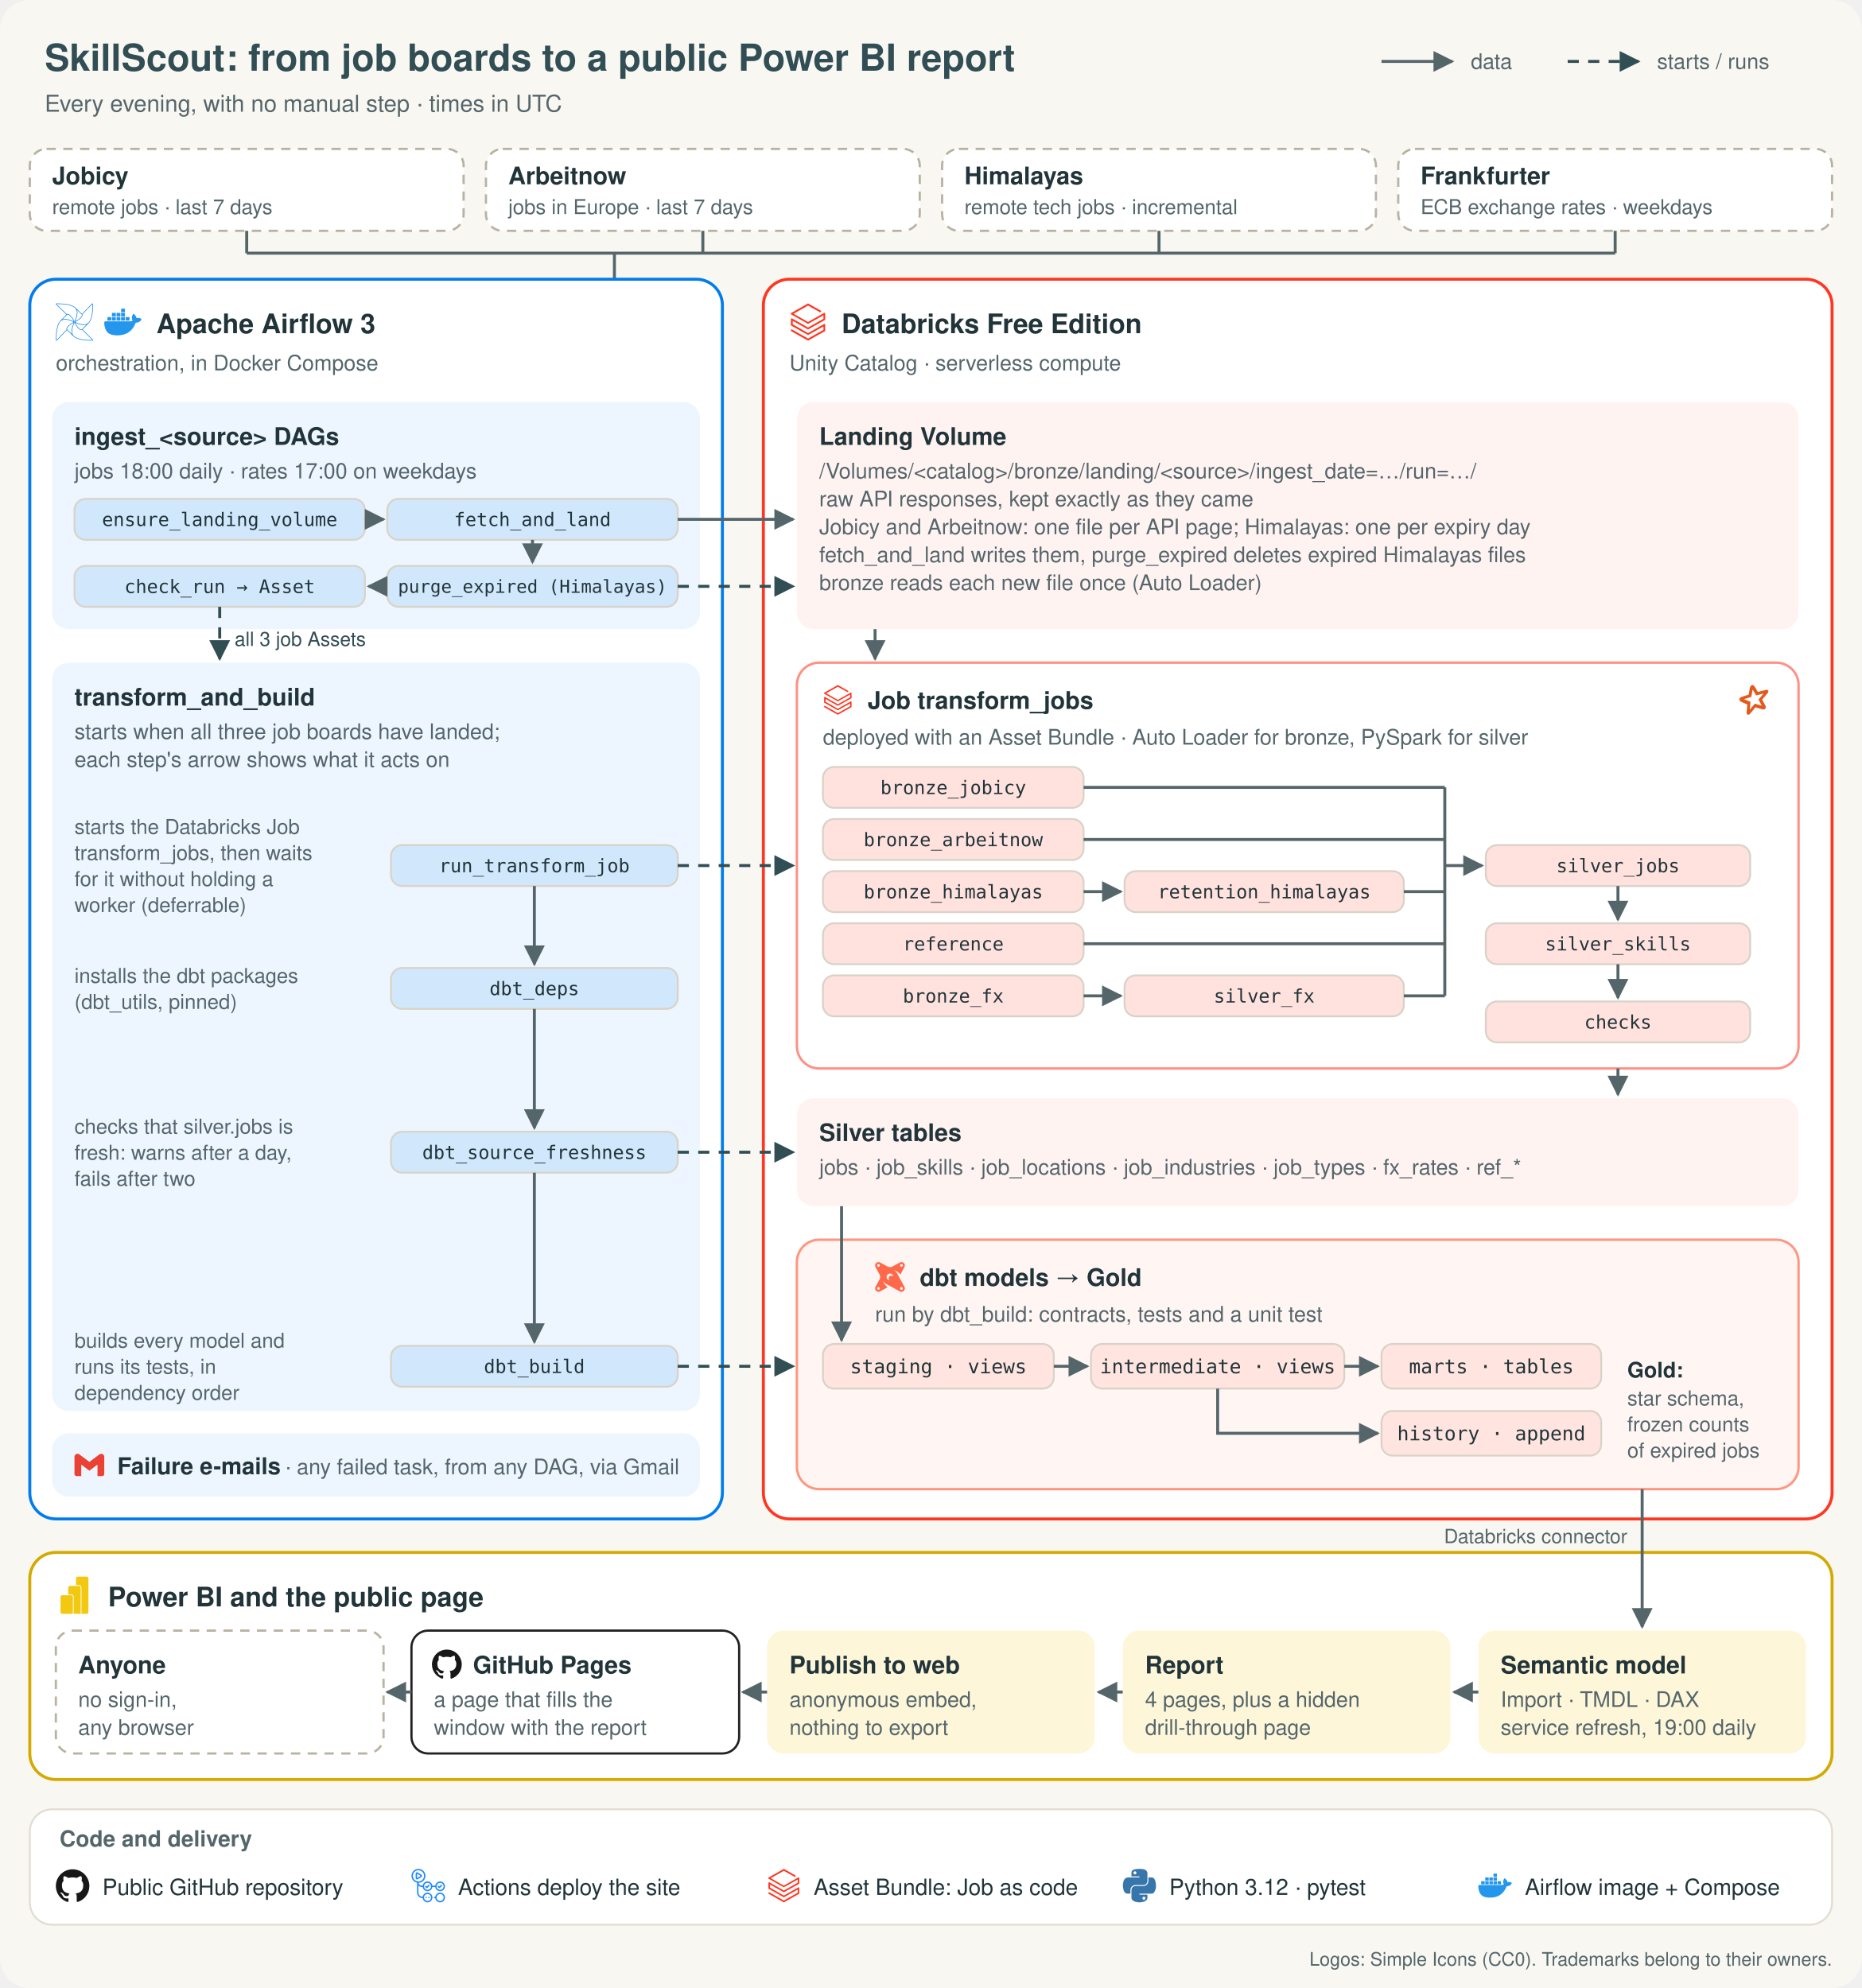
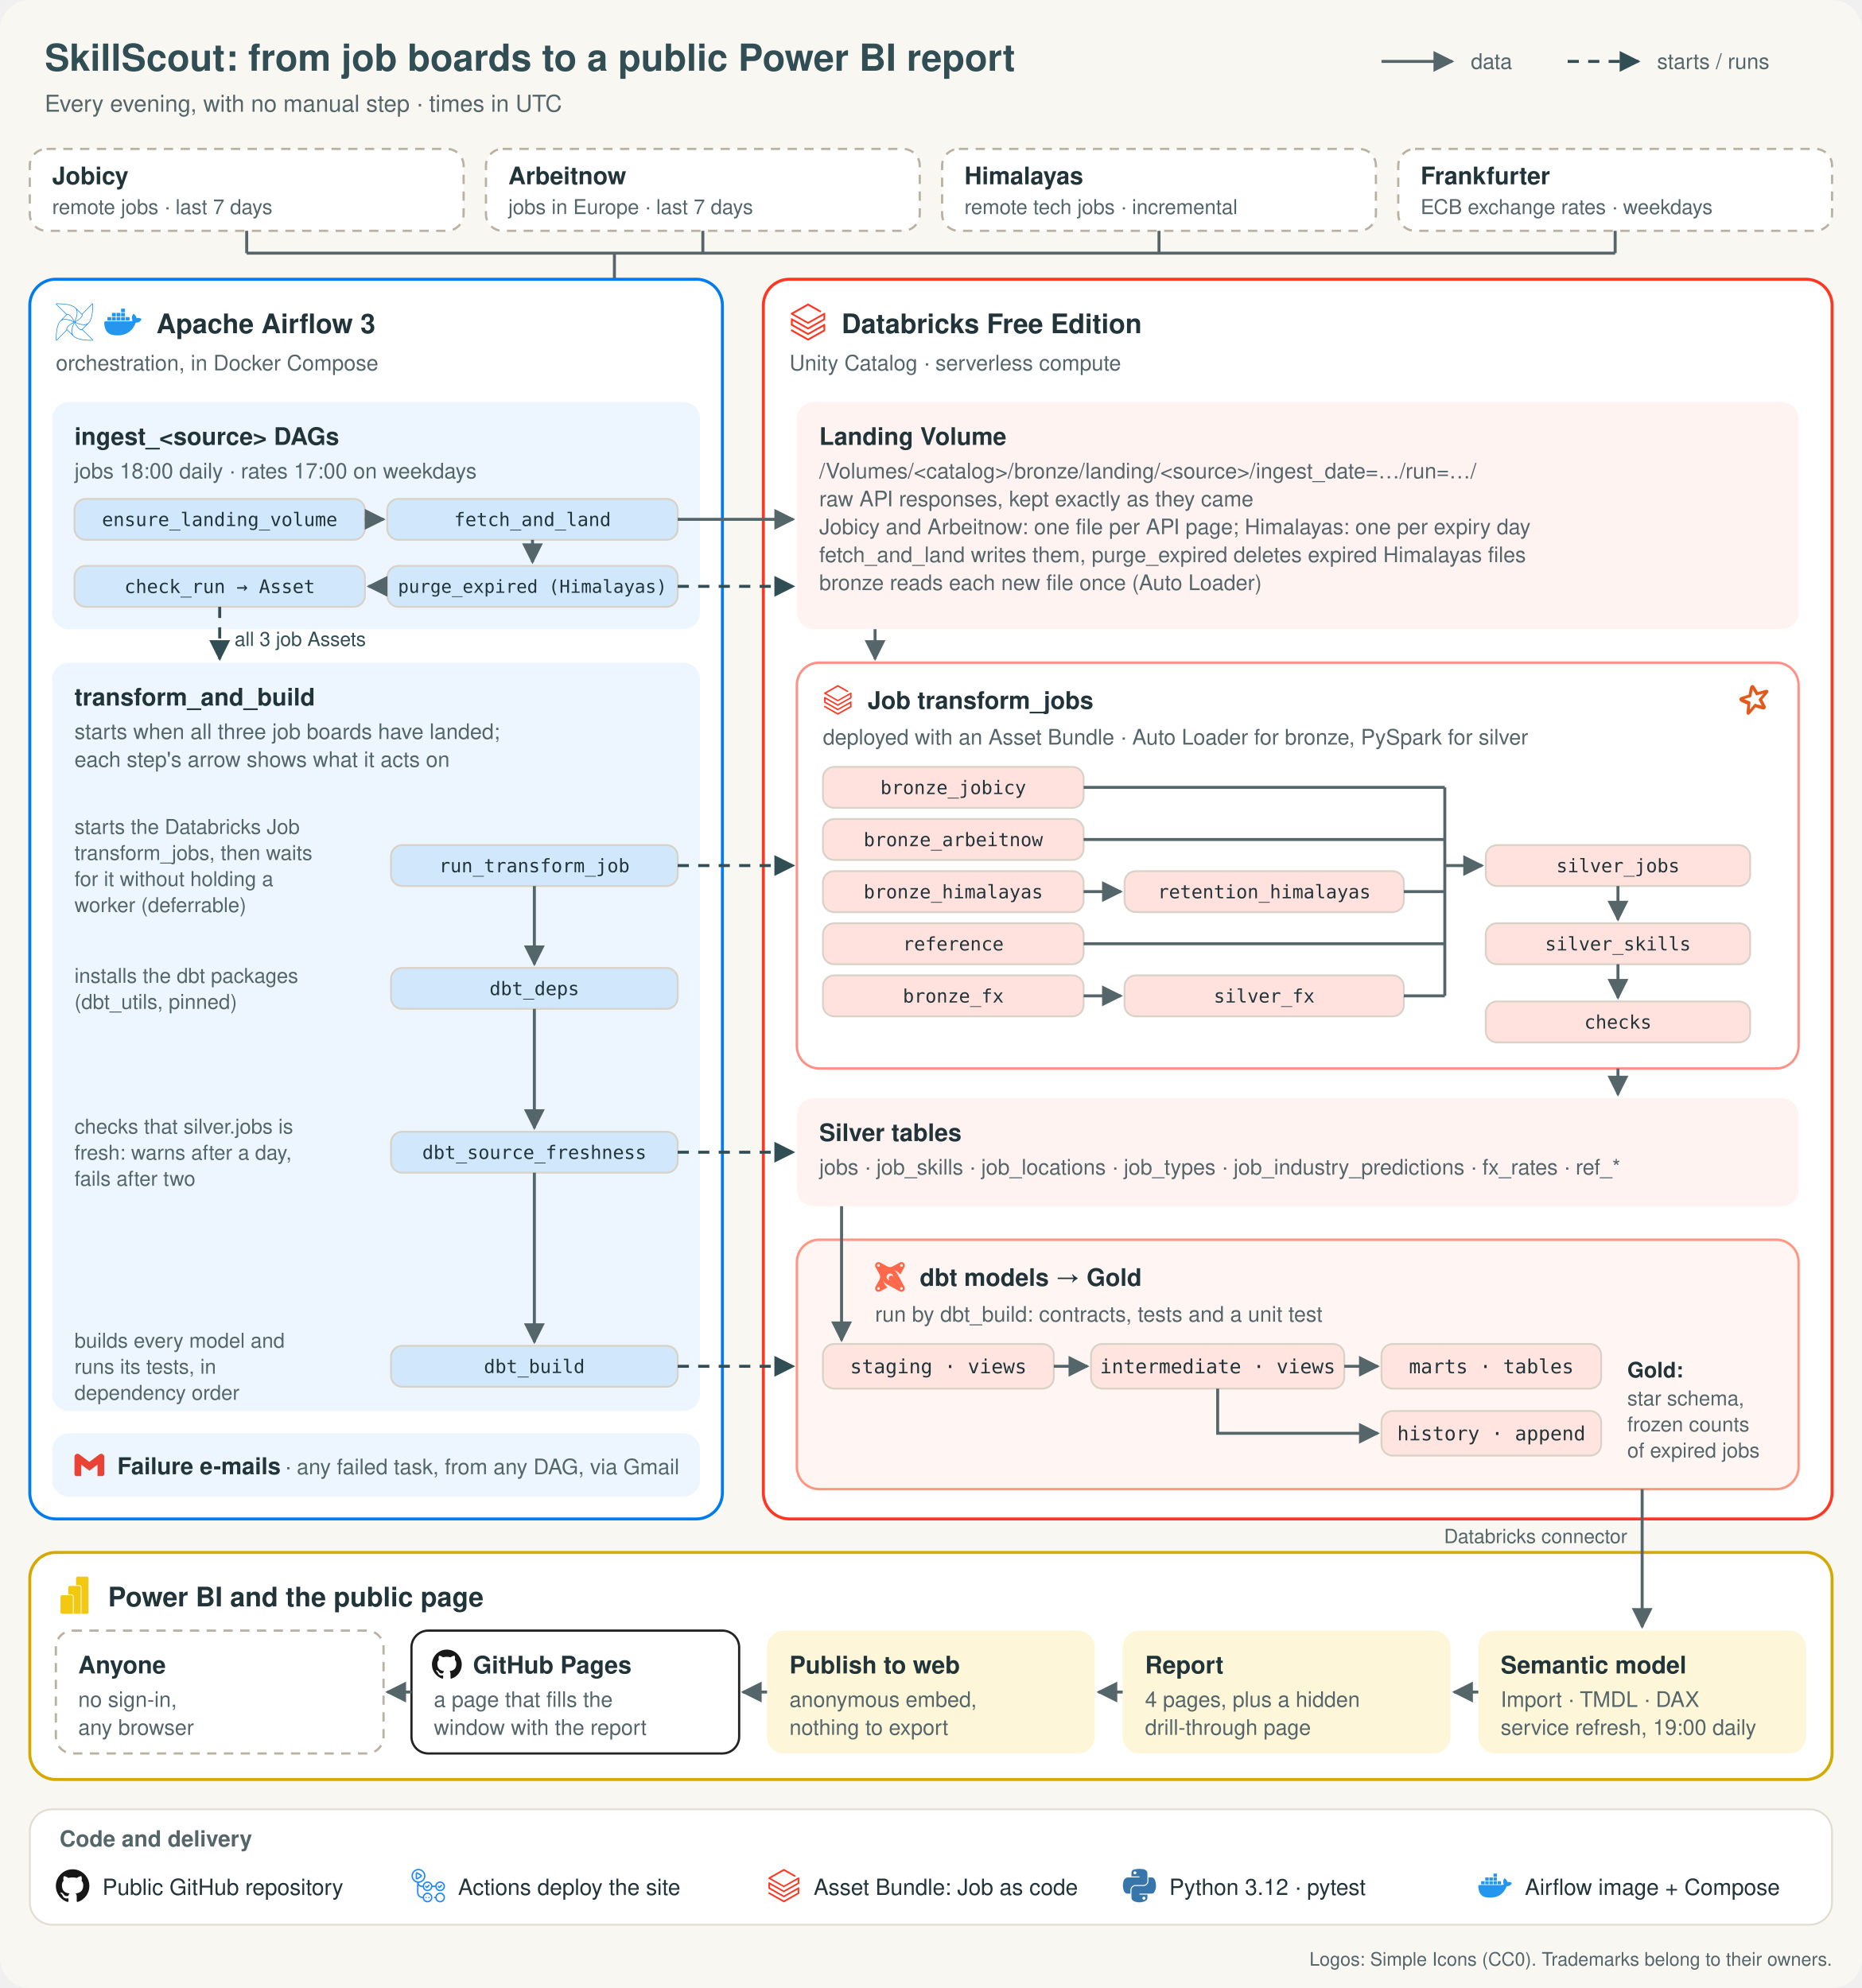
<svg xmlns="http://www.w3.org/2000/svg" viewBox="0 0 1000 1068" width="1000" height="1068" role="img" aria-labelledby="title desc" font-family="Segoe UI, Helvetica, Arial, sans-serif">
  <defs>
    <marker id="arrow" viewBox="0 0 10 10" refX="9" refY="5" markerWidth="7" markerHeight="7" orient="auto-start-reverse">
      <path d="M 0 0 L 10 5 L 0 10 z" fill="#55666b" />
    </marker>
    <marker id="arrow-dash" viewBox="0 0 10 10" refX="9" refY="5" markerWidth="7" markerHeight="7" orient="auto-start-reverse">
      <path d="M 0 0 L 10 5 L 0 10 z" fill="#324e55" />
    </marker>
  </defs>
  <rect width="1000" height="1068" rx="16" fill="#f9f7f2" />
  <text x="24" y="38" font-size="20" font-weight="700" fill="#324e55" text-anchor="start">SkillScout: from job boards to a public Power BI report</text>
  <text x="24" y="60" font-size="12.5" font-weight="normal" fill="#55666b" text-anchor="start">Every evening, with no manual step · times in UTC</text>
  <path d="M 742 33 L 780 33" fill="none" stroke="#55666b" stroke-width="1.6" marker-end="url(#arrow)" />
  <text x="790" y="37" font-size="11.5" font-weight="normal" fill="#55666b" text-anchor="start">data</text>
  <path d="M 842 33 L 880 33" fill="none" stroke="#324e55" stroke-width="1.6" stroke-dasharray="6 5" marker-end="url(#arrow-dash)" />
  <text x="890" y="37" font-size="11.5" font-weight="normal" fill="#55666b" text-anchor="start">starts / runs</text>
  <rect x="16" y="80" width="233" height="44" rx="9" fill="#ffffff" stroke="#b9b2a3" stroke-width="1.2" stroke-dasharray="5 4" />
  <text x="28" y="99" font-size="13" font-weight="600" fill="#213439" text-anchor="start">Jobicy</text>
  <text x="28" y="115" font-size="11" font-weight="normal" fill="#55666b" text-anchor="start">remote jobs · last 7 days</text>
  <path d="M 132.5 124 L 132.5 136" fill="none" stroke="#55666b" stroke-width="1.6" />
  <rect x="261" y="80" width="233" height="44" rx="9" fill="#ffffff" stroke="#b9b2a3" stroke-width="1.2" stroke-dasharray="5 4" />
  <text x="273" y="99" font-size="13" font-weight="600" fill="#213439" text-anchor="start">Arbeitnow</text>
  <text x="273" y="115" font-size="11" font-weight="normal" fill="#55666b" text-anchor="start">jobs in Europe · last 7 days</text>
  <path d="M 377.5 124 L 377.5 136" fill="none" stroke="#55666b" stroke-width="1.6" />
  <rect x="506" y="80" width="233" height="44" rx="9" fill="#ffffff" stroke="#b9b2a3" stroke-width="1.2" stroke-dasharray="5 4" />
  <text x="518" y="99" font-size="13" font-weight="600" fill="#213439" text-anchor="start">Himalayas</text>
  <text x="518" y="115" font-size="11" font-weight="normal" fill="#55666b" text-anchor="start">remote tech jobs · incremental</text>
  <path d="M 622.5 124 L 622.5 136" fill="none" stroke="#55666b" stroke-width="1.6" />
  <rect x="751" y="80" width="233" height="44" rx="9" fill="#ffffff" stroke="#b9b2a3" stroke-width="1.2" stroke-dasharray="5 4" />
  <text x="763" y="99" font-size="13" font-weight="600" fill="#213439" text-anchor="start">Frankfurter</text>
  <text x="763" y="115" font-size="11" font-weight="normal" fill="#55666b" text-anchor="start">ECB exchange rates · weekdays</text>
  <path d="M 867.5 124 L 867.5 136" fill="none" stroke="#55666b" stroke-width="1.6" />
  <path d="M 132.5 136 L 867.5 136" fill="none" stroke="#55666b" stroke-width="1.6" />
  <path d="M 330 136 L 330 266" fill="none" stroke="#55666b" stroke-width="1.6" marker-end="url(#arrow)" />
  <rect x="16" y="150" width="372" height="666" rx="14" fill="#ffffff" stroke="#017CEE" stroke-width="1.6" />
  <g transform="translate(30 163) scale(0.8333)">
    <path fill="#017CEE" d="M17.195 16.822l4.002-4.102C23.55 10.308 23.934 5.154 24 .43a.396.396 0 0 0-.246-.373.392.392 0 0 0-.437.09l-6.495 6.658-4.102-4.003C10.309.45 5.154.066.43 0H.423a.397.397 0 0 0-.277.683l6.658 6.494-4.003 4.103C.45 13.692.065 18.846 0 23.57a.398.398 0 0 0 .683.282l6.494-6.657 3.934 3.837.17.165c2.41 2.353 7.565 2.737 12.288 2.803h.006a.397.397 0 0 0 .277-.683l-6.657-6.495zm-.409-9.476c.04.115.05.24.031.344-.17.96-1.593 2.538-4.304 3.87a.597.597 0 0 0-.08-.079c1.432-3.155 1.828-5.61 1.175-7.322l3.058 2.984.12.203zm-.131 9.44a.73.73 0 0 1-.347.031c-.96-.171-2.537-1.594-3.87-4.307a.656.656 0 0 0 .08-.078l-.001.001c3.155 1.432 5.61 1.83 7.324 1.174l-2.969 3.043M23.568.392a.05.05 0 0 1 .052-.011c.018.006.03.024.029.043-.065 4.655-.437 9.726-2.703 12.05-1.53 1.565-4.326 1.419-8.283-.377.006-.037.021-.07.02-.108 0-.044-.017-.082-.026-.123 2.83-1.39 4.315-3.037 4.506-4.115.057-.322-.009-.542-.102-.688l6.507-6.67V.392zM.393.43A.045.045 0 0 1 .382.38C.39.36.403.343.425.35c4.655.065 9.727.438 12.05 2.703l.002.002c1.56 1.527 1.415 4.323-.379 8.28-.033-.005-.062-.02-.097-.02h-.008c-.045.001-.084.019-.126.027-1.39-2.83-3.037-4.314-4.115-4.506-.323-.057-.542.01-.688.103L.393.43zm11.94 11.563a.331.331 0 0 1-.327.335H12a.332.332 0 0 1-.004-.661c.172.016.333.144.335.326h.002zm-5.12 4.661a.722.722 0 0 1-.03-.345c.17-.96 1.595-2.54 4.309-3.873.013.016.019.035.033.05.013.012.03.017.044.028-1.434 3.158-1.83 5.613-1.177 7.326l-3.041-2.967m-.006-9.659a.735.735 0 0 1 .345-.031c.961.17 2.54 1.594 3.871 4.306a.597.597 0 0 0-.079.08c-2.167-.983-4.007-1.484-5.498-1.484-.68 0-1.289.103-1.825.308L7.128 7.35M.43 23.607c-.018.018-.038.015-.052.01-.019-.007-.028-.021-.028-.043.065-4.654.437-9.725 2.703-12.049 1.527-1.565 4.325-1.419 8.286.378-.006.035-.02.067-.02.104 0 .043.018.083.026.124-2.831 1.391-4.317 3.04-4.51 4.117-.057.322.01.542.103.688L.43 23.607zm23.144.042c-4.655-.065-9.726-.437-12.05-2.703l-.005-.006c-1.56-1.526-1.412-4.322.383-8.279.033.005.064.02.098.02h.009c.043 0 .08-.018.122-.027 1.39 2.832 3.036 4.317 4.115 4.51.083.014.16.021.23.021a.776.776 0 0 0 .45-.133l6.68 6.516c.02.02.016.04.01.052a.042.042 0 0 1-.042.029z" />
  </g>
  <g transform="translate(56 163) scale(0.8333)">
    <path fill="#2496ED" d="M13.983 11.078h2.119a.186.186 0 00.186-.185V9.006a.186.186 0 00-.186-.186h-2.119a.185.185 0 00-.185.185v1.888c0 .102.083.185.185.185m-2.954-5.43h2.118a.186.186 0 00.186-.186V3.574a.186.186 0 00-.186-.185h-2.118a.185.185 0 00-.185.185v1.888c0 .102.082.185.185.185m0 2.716h2.118a.187.187 0 00.186-.186V6.29a.186.186 0 00-.186-.185h-2.118a.185.185 0 00-.185.185v1.887c0 .102.082.185.185.186m-2.93 0h2.12a.186.186 0 00.184-.186V6.29a.185.185 0 00-.185-.185H8.1a.185.185 0 00-.185.185v1.887c0 .102.083.185.185.186m-2.964 0h2.119a.186.186 0 00.185-.186V6.29a.185.185 0 00-.185-.185H5.136a.186.186 0 00-.186.185v1.887c0 .102.084.185.186.186m5.893 2.715h2.118a.186.186 0 00.186-.185V9.006a.186.186 0 00-.186-.186h-2.118a.185.185 0 00-.185.185v1.888c0 .102.082.185.185.185m-2.93 0h2.12a.185.185 0 00.184-.185V9.006a.185.185 0 00-.184-.186h-2.12a.185.185 0 00-.184.185v1.888c0 .102.083.185.185.185m-2.964 0h2.119a.185.185 0 00.185-.185V9.006a.185.185 0 00-.184-.186h-2.12a.186.186 0 00-.186.186v1.887c0 .102.084.185.186.185m-2.92 0h2.12a.185.185 0 00.184-.185V9.006a.185.185 0 00-.184-.186h-2.12a.185.185 0 00-.184.185v1.888c0 .102.082.185.185.185M23.763 9.89c-.065-.051-.672-.51-1.954-.51-.338.001-.676.03-1.01.087-.248-1.7-1.653-2.53-1.716-2.566l-.344-.199-.226.327c-.284.438-.49.922-.612 1.43-.23.97-.09 1.882.403 2.661-.595.332-1.55.413-1.744.42H.751a.751.751 0 00-.75.748 11.376 11.376 0 00.692 4.062c.545 1.428 1.355 2.48 2.41 3.124 1.18.723 3.1 1.137 5.275 1.137.983.003 1.963-.086 2.93-.266a12.248 12.248 0 003.823-1.389c.98-.567 1.86-1.288 2.61-2.136 1.252-1.418 1.998-2.997 2.553-4.4h.221c1.372 0 2.215-.549 2.68-1.009.309-.293.55-.65.707-1.046l.098-.288Z" />
  </g>
  <text x="84" y="179.0" font-size="14.5" font-weight="600" fill="#213439" text-anchor="start">Apache Airflow 3</text>
  <text x="30" y="199" font-size="11.5" font-weight="normal" fill="#55666b" text-anchor="start">orchestration, in Docker Compose</text>
  <rect x="28" y="216" width="348" height="122" rx="9" fill="#edf6fe" />
  <text x="40" y="239" font-size="13" font-weight="600" fill="#213439" text-anchor="start">ingest_&lt;source&gt; DAGs</text>
  <text x="40" y="257" font-size="11.5" font-weight="normal" fill="#55666b" text-anchor="start">jobs 18:00 daily · rates 17:00 on weekdays</text>
  <rect x="40" y="268" width="156" height="22" rx="6" fill="#d1e7fc" stroke="#d9d3c7" stroke-width="1" />
  <text x="118.0" y="282.6" font-size="10" font-weight="normal" fill="#213439" text-anchor="middle" font-family="Cascadia Mono, Consolas, Menlo, monospace">ensure_landing_volume</text>
  <rect x="208" y="268" width="156" height="22" rx="6" fill="#d1e7fc" stroke="#d9d3c7" stroke-width="1" />
  <text x="286.0" y="282.6" font-size="10" font-weight="normal" fill="#213439" text-anchor="middle" font-family="Cascadia Mono, Consolas, Menlo, monospace">fetch_and_land</text>
  <rect x="208" y="304" width="156" height="22" rx="6" fill="#d1e7fc" stroke="#d9d3c7" stroke-width="1" />
  <text x="286.0" y="318.456" font-size="9.6" font-weight="normal" fill="#213439" text-anchor="middle" font-family="Cascadia Mono, Consolas, Menlo, monospace">purge_expired (Himalayas)</text>
  <rect x="40" y="304" width="156" height="22" rx="6" fill="#d1e7fc" stroke="#d9d3c7" stroke-width="1" />
  <text x="118.0" y="318.6" font-size="10" font-weight="normal" fill="#213439" text-anchor="middle" font-family="Cascadia Mono, Consolas, Menlo, monospace">check_run → Asset</text>
  <path d="M 196 279 L 206 279" fill="none" stroke="#55666b" stroke-width="1.6" marker-end="url(#arrow)" />
  <path d="M 286 290 L 286 302" fill="none" stroke="#55666b" stroke-width="1.6" marker-end="url(#arrow)" />
  <path d="M 208 315 L 198 315" fill="none" stroke="#55666b" stroke-width="1.6" marker-end="url(#arrow)" />
  <path d="M 118 326 L 118 354" fill="none" stroke="#324e55" stroke-width="1.6" stroke-dasharray="6 5" marker-end="url(#arrow-dash)" />
  <text x="126" y="347" font-size="10.5" font-weight="normal" fill="#324e55" text-anchor="start">all 3 job Assets</text>
  <rect x="28" y="356" width="348" height="402" rx="9" fill="#edf6fe" />
  <text x="40" y="379" font-size="13" font-weight="600" fill="#213439" text-anchor="start">transform_and_build</text>
  <text x="40" y="397" font-size="11.5" font-weight="normal" fill="#55666b" text-anchor="start">starts when all three job boards have landed;</text>
  <text x="40" y="412" font-size="11.5" font-weight="normal" fill="#55666b" text-anchor="start">each step's arrow shows what it acts on</text>
  <rect x="210" y="454" width="154" height="22" rx="6" fill="#d1e7fc" stroke="#d9d3c7" stroke-width="1" />
  <text x="287.0" y="468.6" font-size="10" font-weight="normal" fill="#213439" text-anchor="middle" font-family="Cascadia Mono, Consolas, Menlo, monospace">run_transform_job</text>
  <text x="40" y="448" font-size="11" font-weight="normal" fill="#55666b" text-anchor="start">starts the Databricks Job</text>
  <text x="40" y="462" font-size="11" font-weight="normal" fill="#55666b" text-anchor="start">transform_jobs, then waits</text>
  <text x="40" y="476" font-size="11" font-weight="normal" fill="#55666b" text-anchor="start">for it without holding a</text>
  <text x="40" y="490" font-size="11" font-weight="normal" fill="#55666b" text-anchor="start">worker (deferrable)</text>
  <rect x="210" y="520" width="154" height="22" rx="6" fill="#d1e7fc" stroke="#d9d3c7" stroke-width="1" />
  <text x="287.0" y="534.6" font-size="10" font-weight="normal" fill="#213439" text-anchor="middle" font-family="Cascadia Mono, Consolas, Menlo, monospace">dbt_deps</text>
  <text x="40" y="528" font-size="11" font-weight="normal" fill="#55666b" text-anchor="start">installs the dbt packages</text>
  <text x="40" y="542" font-size="11" font-weight="normal" fill="#55666b" text-anchor="start">(dbt_utils, pinned)</text>
  <rect x="210" y="608" width="154" height="22" rx="6" fill="#d1e7fc" stroke="#d9d3c7" stroke-width="1" />
  <text x="287.0" y="622.6" font-size="10" font-weight="normal" fill="#213439" text-anchor="middle" font-family="Cascadia Mono, Consolas, Menlo, monospace">dbt_source_freshness</text>
  <text x="40" y="609" font-size="11" font-weight="normal" fill="#55666b" text-anchor="start">checks that silver.jobs is</text>
  <text x="40" y="623" font-size="11" font-weight="normal" fill="#55666b" text-anchor="start">fresh: warns after a day,</text>
  <text x="40" y="637" font-size="11" font-weight="normal" fill="#55666b" text-anchor="start">fails after two</text>
  <rect x="210" y="723" width="154" height="22" rx="6" fill="#d1e7fc" stroke="#d9d3c7" stroke-width="1" />
  <text x="287.0" y="737.6" font-size="10" font-weight="normal" fill="#213439" text-anchor="middle" font-family="Cascadia Mono, Consolas, Menlo, monospace">dbt_build</text>
  <text x="40" y="724" font-size="11" font-weight="normal" fill="#55666b" text-anchor="start">builds every model and</text>
  <text x="40" y="738" font-size="11" font-weight="normal" fill="#55666b" text-anchor="start">runs its tests, in</text>
  <text x="40" y="752" font-size="11" font-weight="normal" fill="#55666b" text-anchor="start">dependency order</text>
  <path d="M 287 476 L 287 518" fill="none" stroke="#55666b" stroke-width="1.6" marker-end="url(#arrow)" />
  <path d="M 287 542 L 287 606" fill="none" stroke="#55666b" stroke-width="1.6" marker-end="url(#arrow)" />
  <path d="M 287 630 L 287 721" fill="none" stroke="#55666b" stroke-width="1.6" marker-end="url(#arrow)" />
  <rect x="28" y="770" width="348" height="34" rx="9" fill="#edf6fe" />
  <g transform="translate(40 779) scale(0.6667)">
    <path fill="#EA4335" d="M24 5.457v13.909c0 .904-.732 1.636-1.636 1.636h-3.819V11.73L12 16.64l-6.545-4.91v9.273H1.636A1.636 1.636 0 0 1 0 19.366V5.457c0-2.023 2.309-3.178 3.927-1.964L5.455 4.64 12 9.548l6.545-4.91 1.528-1.145C21.69 2.28 24 3.434 24 5.457z" />
  </g>
  <text x="63" y="792" font-size="12.5" font-weight="600" fill="#213439" text-anchor="start">Failure e-mails</text>
  <text x="153" y="792" font-size="11.5" font-weight="normal" fill="#55666b" text-anchor="start">· any failed task, from any DAG, via Gmail</text>
  <rect x="410" y="150" width="574" height="666" rx="14" fill="#ffffff" stroke="#FF3621" stroke-width="1.6" />
  <g transform="translate(424 163) scale(0.8333)">
    <path fill="#FF3621" d="M.95 14.184L12 20.403l9.919-5.55v2.21L12 22.662l-10.484-5.96-.565.308v.77L12 24l11.05-6.218v-4.317l-.515-.309L12 19.118l-9.867-5.653v-2.21L12 16.805l11.05-6.218V6.32l-.515-.308L12 11.974 2.647 6.681 12 1.388l7.76 4.368.668-.411v-.566L12 0 .95 6.27v.72L12 13.207l9.919-5.55v2.26L12 15.52 1.516 9.56l-.565.308Z" />
  </g>
  <text x="452" y="179.0" font-size="14.5" font-weight="600" fill="#213439" text-anchor="start">Databricks Free Edition</text>
  <text x="424" y="199" font-size="11.5" font-weight="normal" fill="#55666b" text-anchor="start">Unity Catalog · serverless compute</text>
  <rect x="428" y="216" width="538" height="122" rx="9" fill="#fff3f2" />
  <text x="440" y="239" font-size="13" font-weight="600" fill="#213439" text-anchor="start">Landing Volume</text>
  <text x="440" y="257" font-size="11.5" font-weight="normal" fill="#55666b" text-anchor="start">/Volumes/&lt;catalog&gt;/bronze/landing/&lt;source&gt;/ingest_date=…/run=…/</text>
  <text x="440" y="272" font-size="11.5" font-weight="normal" fill="#55666b" text-anchor="start">raw API responses, kept exactly as they came</text>
  <text x="440" y="287" font-size="11.5" font-weight="normal" fill="#55666b" text-anchor="start">Jobicy and Arbeitnow: one file per API page; Himalayas: one per expiry day</text>
  <text x="440" y="302" font-size="11.5" font-weight="normal" fill="#55666b" text-anchor="start">fetch_and_land writes them, purge_expired deletes expired Himalayas files</text>
  <text x="440" y="317" font-size="11.5" font-weight="normal" fill="#55666b" text-anchor="start">bronze reads each new file once (Auto Loader)</text>
  <path d="M 364 279 L 426 279" fill="none" stroke="#55666b" stroke-width="1.6" marker-end="url(#arrow)" />
  <path d="M 364 315 L 426 315" fill="none" stroke="#324e55" stroke-width="1.6" stroke-dasharray="6 5" marker-end="url(#arrow-dash)" />
  <path d="M 470 338 L 470 354" fill="none" stroke="#55666b" stroke-width="1.6" marker-end="url(#arrow)" />
  <rect x="428" y="356" width="538" height="218" rx="12" fill="#ffffff" stroke="#ff9085" stroke-width="1.3" />
  <g transform="translate(442 368) scale(0.6667)">
    <path fill="#FF3621" d="M.95 14.184L12 20.403l9.919-5.55v2.21L12 22.662l-10.484-5.96-.565.308v.77L12 24l11.05-6.218v-4.317l-.515-.309L12 19.118l-9.867-5.653v-2.21L12 16.805l11.05-6.218V6.32l-.515-.308L12 11.974 2.647 6.681 12 1.388l7.76 4.368.668-.411v-.566L12 0 .95 6.27v.72L12 13.207l9.919-5.55v2.26L12 15.52 1.516 9.56l-.565.308Z" />
  </g>
  <text x="466" y="380.8" font-size="13" font-weight="600" fill="#213439" text-anchor="start">Job transform_jobs</text>
  <text x="442" y="400" font-size="11.5" font-weight="normal" fill="#55666b" text-anchor="start">deployed with an Asset Bundle · Auto Loader for bronze, PySpark for silver</text>
  <g transform="translate(934 368) scale(0.6667)">
    <path fill="#E25A1C" d="M10.812 0c-.425.013-.845.215-1.196.605a3.593 3.593 0 00-.493.722c-.355.667-.425 1.415-.556 2.143a551.9 551.9 0 00-.726 4.087c-.027.16-.096.227-.244.273C5.83 8.386 4.06 8.94 2.3 9.514c-.387.125-.773.289-1.114.506-1.042.665-1.196 1.753-.415 2.71.346.422.79.715 1.284.936 1.1.49 2.202.976 3.3 1.47.019.01.036.013.053.019h-.004l1.306.535c0 .023.002.045 0 .073-.2 2.03-.39 4.063-.58 6.095-.04.419-.012.831.134 1.23.317.87 1.065 1.148 1.881.701.372-.204.666-.497.937-.818 1.372-1.623 2.746-3.244 4.113-4.872.111-.133.205-.15.363-.098.349.117.697.231 1.045.347h.001c.02.012.045.02.073.03l.142.042c1.248.416 2.68.775 3.929 1.19.4.132.622.164 1.045.098.311-.048.592-.062.828-.236.602-.33.995-.957.988-1.682-.005-.427-.154-.813-.35-1.186-.82-1.556-1.637-3.113-2.461-4.666-.078-.148-.076-.243.037-.375 1.381-1.615 2.756-3.236 4.133-4.855.272-.32.513-.658.653-1.058.308-.878-.09-1.57-1-1.741a2.783 2.783 0 00-1.235.069c-1.974.521-3.947 1.041-5.918 1.57-.175.047-.26.015-.355-.144a353.08 353.08 0 00-2.421-4.018 4.61 4.61 0 00-.652-.849c-.371-.37-.802-.549-1.227-.536zm.172 3.703a.592.592 0 01.189.211c.87 1.446 1.742 2.89 2.609 4.338.07.118.135.16.277.121 1.525-.41 3.052-.813 4.579-1.217.367-.098.735-.193 1.103-.289a.399.399 0 01-.1.2c-1.259 1.48-2.516 2.962-3.779 4.438-.11.13-.12.22-.04.37.937 1.803 1.768 3.309 2.498 4.76l-3.696-1.019c-.538-.18-1.077-.358-1.615-.539-.163-.055-.25-.03-.36.1-1.248 1.488-2.504 2.97-3.759 4.454a.398.398 0 01-.18.132c.035-.378.068-.757.104-1.136.149-1.572.297-3.144.451-4.716-.03-.318.117-.405-.322-.545-1.493-.593-3.346-1.321-4.816-1.905a.595.595 0 01.24-.134c1.797-.57 3.595-1.14 5.394-1.705.127-.04.199-.092.211-.233.013-.148.05-.294.076-.441.241-1.363.483-2.726.726-4.088.068-.386.14-.771.21-1.157z" />
  </g>
  <rect x="442" y="412" width="140" height="22" rx="6" fill="#ffe1de" stroke="#d9d3c7" stroke-width="1" />
  <text x="512.0" y="426.6" font-size="10" font-weight="normal" fill="#213439" text-anchor="middle" font-family="Cascadia Mono, Consolas, Menlo, monospace">bronze_jobicy</text>
  <rect x="442" y="440" width="140" height="22" rx="6" fill="#ffe1de" stroke="#d9d3c7" stroke-width="1" />
  <text x="512.0" y="454.6" font-size="10" font-weight="normal" fill="#213439" text-anchor="middle" font-family="Cascadia Mono, Consolas, Menlo, monospace">bronze_arbeitnow</text>
  <rect x="442" y="468" width="140" height="22" rx="6" fill="#ffe1de" stroke="#d9d3c7" stroke-width="1" />
  <text x="512.0" y="482.6" font-size="10" font-weight="normal" fill="#213439" text-anchor="middle" font-family="Cascadia Mono, Consolas, Menlo, monospace">bronze_himalayas</text>
  <rect x="442" y="496" width="140" height="22" rx="6" fill="#ffe1de" stroke="#d9d3c7" stroke-width="1" />
  <text x="512.0" y="510.6" font-size="10" font-weight="normal" fill="#213439" text-anchor="middle" font-family="Cascadia Mono, Consolas, Menlo, monospace">reference</text>
  <rect x="442" y="524" width="140" height="22" rx="6" fill="#ffe1de" stroke="#d9d3c7" stroke-width="1" />
  <text x="512.0" y="538.6" font-size="10" font-weight="normal" fill="#213439" text-anchor="middle" font-family="Cascadia Mono, Consolas, Menlo, monospace">bronze_fx</text>
  <rect x="604" y="468" width="150" height="22" rx="6" fill="#ffe1de" stroke="#d9d3c7" stroke-width="1" />
  <text x="679.0" y="482.6" font-size="10" font-weight="normal" fill="#213439" text-anchor="middle" font-family="Cascadia Mono, Consolas, Menlo, monospace">retention_himalayas</text>
  <rect x="604" y="524" width="150" height="22" rx="6" fill="#ffe1de" stroke="#d9d3c7" stroke-width="1" />
  <text x="679.0" y="538.6" font-size="10" font-weight="normal" fill="#213439" text-anchor="middle" font-family="Cascadia Mono, Consolas, Menlo, monospace">silver_fx</text>
  <path d="M 582 479 L 602 479" fill="none" stroke="#55666b" stroke-width="1.6" marker-end="url(#arrow)" />
  <path d="M 582 535 L 602 535" fill="none" stroke="#55666b" stroke-width="1.6" marker-end="url(#arrow)" />
  <path d="M 582 423 L 776 423" fill="none" stroke="#55666b" stroke-width="1.6" />
  <path d="M 582 451 L 776 451" fill="none" stroke="#55666b" stroke-width="1.6" />
  <path d="M 754 479 L 776 479" fill="none" stroke="#55666b" stroke-width="1.6" />
  <path d="M 582 507 L 776 507" fill="none" stroke="#55666b" stroke-width="1.6" />
  <path d="M 754 535 L 776 535" fill="none" stroke="#55666b" stroke-width="1.6" />
  <path d="M 776 423 L 776 535" fill="none" stroke="#55666b" stroke-width="1.6" />
  <path d="M 776 465 L 796 465" fill="none" stroke="#55666b" stroke-width="1.6" marker-end="url(#arrow)" />
  <rect x="798" y="454" width="142" height="22" rx="6" fill="#ffe1de" stroke="#d9d3c7" stroke-width="1" />
  <text x="869.0" y="468.6" font-size="10" font-weight="normal" fill="#213439" text-anchor="middle" font-family="Cascadia Mono, Consolas, Menlo, monospace">silver_jobs</text>
  <rect x="798" y="496" width="142" height="22" rx="6" fill="#ffe1de" stroke="#d9d3c7" stroke-width="1" />
  <text x="869.0" y="510.6" font-size="10" font-weight="normal" fill="#213439" text-anchor="middle" font-family="Cascadia Mono, Consolas, Menlo, monospace">silver_skills</text>
  <rect x="798" y="538" width="142" height="22" rx="6" fill="#ffe1de" stroke="#d9d3c7" stroke-width="1" />
  <text x="869.0" y="552.6" font-size="10" font-weight="normal" fill="#213439" text-anchor="middle" font-family="Cascadia Mono, Consolas, Menlo, monospace">checks</text>
  <path d="M 869 476 L 869 494" fill="none" stroke="#55666b" stroke-width="1.6" marker-end="url(#arrow)" />
  <path d="M 869 518 L 869 536" fill="none" stroke="#55666b" stroke-width="1.6" marker-end="url(#arrow)" />
  <path d="M 364 465 L 426 465" fill="none" stroke="#324e55" stroke-width="1.6" stroke-dasharray="6 5" marker-end="url(#arrow-dash)" />
  <rect x="428" y="590" width="538" height="58" rx="9" fill="#fff3f2" />
  <text x="440" y="613" font-size="13" font-weight="600" fill="#213439" text-anchor="start">Silver tables</text>
-   <text x="440" y="631" font-size="11.5" font-weight="normal" fill="#55666b" text-anchor="start">jobs · job_skills · job_locations · job_industries · job_types · fx_rates · ref_*</text>
+   <text x="440" y="631" font-size="11.5" font-weight="normal" fill="#55666b" text-anchor="start">jobs · job_skills · job_locations · job_types · job_industry_predictions · fx_rates · ref_*</text>
  <path d="M 869 574 L 869 588" fill="none" stroke="#55666b" stroke-width="1.6" marker-end="url(#arrow)" />
  <path d="M 364 619 L 426 619" fill="none" stroke="#324e55" stroke-width="1.6" stroke-dasharray="6 5" marker-end="url(#arrow-dash)" />
  <rect x="428" y="666" width="538" height="134" rx="12" fill="#fff6f4" stroke="#ff9681" stroke-width="1.3" />
  <g transform="translate(470 678) scale(0.6667)">
    <path fill="#FF694B" d="M17.9 9.376a8.149 8.149 0 0 0-3.042-3.121l1.771.839a10.287 10.287 0 0 1 3.74 3.001l3.234-5.929a2.855 2.855 0 0 0-.061-2.96C22.757.037 21.211-.341 19.975.333l-5.875 3.21a4.361 4.361 0 0 1-4.176 0L4.177.408a2.854 2.854 0 0 0-2.959.063c-1.167.785-1.545 2.33-.872 3.566L3.55 9.911a4.361 4.361 0 0 1 0 4.177l-3.127 5.743a2.86 2.86 0 0 0 .085 2.997c.794 1.144 2.322 1.505 3.545.839l6.058-3.305a10.288 10.288 0 0 1-3.005-3.745l-.837-1.771a8.148 8.148 0 0 0 3.121 3.042l10.583 5.779c1.221.666 2.748.305 3.543-.836a2.87 2.87 0 0 0 .08-3.002L17.9 9.376zm3.38-7.735c.602 0 1.09.488 1.09 1.09s-.488 1.09-1.09 1.09-1.09-.488-1.09-1.09.488-1.09 1.09-1.09zM2.744 3.822c-.602 0-1.09-.488-1.09-1.09s.488-1.09 1.09-1.09 1.09.488 1.09 1.09S3.346 3.822 2.744 3.822zm0 18.536c-.602 0-1.09-.488-1.09-1.09 0-.602.488-1.09 1.09-1.09s1.09.488 1.09 1.09c0 .602-.488 1.09-1.09 1.09zm10.358-11.449c-1.201-.004-2.177.967-2.18 2.168a2.174 2.174 0 0 0 .705 1.609c-1.487-.209-2.523-1.584-2.314-3.072.209-1.487 1.584-2.523 3.072-2.314a2.719 2.719 0 0 1 2.314 2.314 2.162 2.162 0 0 0-1.596-.705zm8.178 11.449c-.602 0-1.09-.488-1.09-1.09 0-.602.488-1.09 1.09-1.09s1.09.488 1.09 1.09c0 .602-.488 1.09-1.09 1.09z" />
  </g>
  <text x="494" y="690.8" font-size="13" font-weight="600" fill="#213439" text-anchor="start">dbt models → Gold</text>
  <text x="470" y="710" font-size="11.5" font-weight="normal" fill="#55666b" text-anchor="start">run by dbt_build: contracts, tests and a unit test</text>
  <path d="M 452 648 L 452 720" fill="none" stroke="#55666b" stroke-width="1.6" marker-end="url(#arrow)" />
  <rect x="442" y="722" width="124" height="24" rx="6" fill="#ffe4df" stroke="#d9d3c7" stroke-width="1" />
  <text x="504.0" y="737.78" font-size="10.5" font-weight="normal" fill="#213439" text-anchor="middle" font-family="Cascadia Mono, Consolas, Menlo, monospace">staging · views</text>
  <path d="M 566 734 L 584 734" fill="none" stroke="#55666b" stroke-width="1.6" marker-end="url(#arrow)" />
  <rect x="586" y="722" width="136" height="24" rx="6" fill="#ffe4df" stroke="#d9d3c7" stroke-width="1" />
  <text x="654.0" y="737.78" font-size="10.5" font-weight="normal" fill="#213439" text-anchor="middle" font-family="Cascadia Mono, Consolas, Menlo, monospace">intermediate · views</text>
  <path d="M 722 734 L 740 734" fill="none" stroke="#55666b" stroke-width="1.6" marker-end="url(#arrow)" />
  <rect x="742" y="722" width="118" height="24" rx="6" fill="#ffe4df" stroke="#d9d3c7" stroke-width="1" />
  <text x="801.0" y="737.78" font-size="10.5" font-weight="normal" fill="#213439" text-anchor="middle" font-family="Cascadia Mono, Consolas, Menlo, monospace">marts · tables</text>
  <path d="M 654 746 L 654 770 L 740 770" fill="none" stroke="#55666b" stroke-width="1.6" marker-end="url(#arrow)" />
  <rect x="742" y="758" width="118" height="24" rx="6" fill="#ffe4df" stroke="#d9d3c7" stroke-width="1" />
  <text x="801.0" y="773.78" font-size="10.5" font-weight="normal" fill="#213439" text-anchor="middle" font-family="Cascadia Mono, Consolas, Menlo, monospace">history · append</text>
  <text x="874" y="740" font-size="11.5" font-weight="600" fill="#213439" text-anchor="start">Gold:</text>
  <text x="874" y="755" font-size="11" font-weight="normal" fill="#55666b" text-anchor="start">star schema,</text>
  <text x="874" y="769" font-size="11" font-weight="normal" fill="#55666b" text-anchor="start">frozen counts</text>
  <text x="874" y="783" font-size="11" font-weight="normal" fill="#55666b" text-anchor="start">of expired jobs</text>
  <path d="M 364 734 L 426 734" fill="none" stroke="#324e55" stroke-width="1.6" stroke-dasharray="6 5" marker-end="url(#arrow-dash)" />
  <rect x="16" y="834" width="968" height="122" rx="14" fill="#ffffff" stroke="#d4a900" stroke-width="1.6" />
  <g transform="translate(30 847) scale(0.8333)">
    <path fill="#F2C811" d="M10 12a1 1 0 0 1 1 1v11H4a1 1 0 0 1-1-1V13a1 1 0 0 1 1-1h6Zm-2-.5V7a1 1 0 0 1 1-1h6a1 1 0 0 1 1 1v17h-4.5V13a1.5 1.5 0 0 0-1.5-1.5H8Zm5-6V1a1 1 0 0 1 1-1h6a1 1 0 0 1 1 1v22a1 1 0 0 1-1 1h-3.5V7A1.5 1.5 0 0 0 15 5.5h-2Z" />
  </g>
  <text x="58" y="863.0" font-size="14.5" font-weight="600" fill="#213439" text-anchor="start">Power BI and the public page</text>
  <rect x="794" y="876" width="176" height="66" rx="9" fill="#fdf6d9" />
  <text x="806" y="899" font-size="13" font-weight="600" fill="#213439" text-anchor="start">Semantic model</text>
  <text x="806" y="917" font-size="11.5" font-weight="normal" fill="#55666b" text-anchor="start">Import · TMDL · DAX</text>
  <text x="806" y="932" font-size="11.5" font-weight="normal" fill="#55666b" text-anchor="start">service refresh, 19:00 daily</text>
  <rect x="603" y="876" width="176" height="66" rx="9" fill="#fdf6d9" />
  <text x="615" y="899" font-size="13" font-weight="600" fill="#213439" text-anchor="start">Report</text>
  <text x="615" y="917" font-size="11.5" font-weight="normal" fill="#55666b" text-anchor="start">4 pages, plus a hidden</text>
  <text x="615" y="932" font-size="11.5" font-weight="normal" fill="#55666b" text-anchor="start">drill-through page</text>
  <rect x="412" y="876" width="176" height="66" rx="9" fill="#fdf6d9" />
  <text x="424" y="899" font-size="13" font-weight="600" fill="#213439" text-anchor="start">Publish to web</text>
  <text x="424" y="917" font-size="11.5" font-weight="normal" fill="#55666b" text-anchor="start">anonymous embed,</text>
  <text x="424" y="932" font-size="11.5" font-weight="normal" fill="#55666b" text-anchor="start">nothing to export</text>
  <rect x="221" y="876" width="176" height="66" rx="9" fill="#ffffff" stroke="#222222" stroke-width="1.2" />
  <g transform="translate(232 886) scale(0.6667)">
    <path fill="#181717" d="M12 .297c-6.63 0-12 5.373-12 12 0 5.303 3.438 9.8 8.205 11.385.6.113.82-.258.82-.577 0-.285-.01-1.04-.015-2.04-3.338.724-4.042-1.61-4.042-1.61C4.422 18.07 3.633 17.7 3.633 17.7c-1.087-.744.084-.729.084-.729 1.205.084 1.838 1.236 1.838 1.236 1.07 1.835 2.809 1.305 3.495.998.108-.776.417-1.305.76-1.605-2.665-.3-5.466-1.332-5.466-5.93 0-1.31.465-2.38 1.235-3.22-.135-.303-.54-1.523.105-3.176 0 0 1.005-.322 3.3 1.23.96-.267 1.98-.399 3-.405 1.02.006 2.04.138 3 .405 2.28-1.552 3.285-1.23 3.285-1.23.645 1.653.24 2.873.12 3.176.765.84 1.23 1.91 1.23 3.22 0 4.61-2.805 5.625-5.475 5.92.42.36.81 1.096.81 2.22 0 1.606-.015 2.896-.015 3.286 0 .315.21.69.825.57C20.565 22.092 24 17.592 24 12.297c0-6.627-5.373-12-12-12" />
  </g>
  <text x="254" y="899" font-size="13" font-weight="600" fill="#213439" text-anchor="start">GitHub Pages</text>
  <text x="233" y="917" font-size="11.5" font-weight="normal" fill="#55666b" text-anchor="start">a page that fills the</text>
  <text x="233" y="932" font-size="11.5" font-weight="normal" fill="#55666b" text-anchor="start">window with the report</text>
  <rect x="30" y="876" width="176" height="66" rx="9" fill="#ffffff" stroke="#b9b2a3" stroke-width="1.2" stroke-dasharray="5 4" />
  <text x="42" y="899" font-size="13" font-weight="600" fill="#213439" text-anchor="start">Anyone</text>
  <text x="42" y="917" font-size="11.5" font-weight="normal" fill="#55666b" text-anchor="start">no sign-in,</text>
  <text x="42" y="932" font-size="11.5" font-weight="normal" fill="#55666b" text-anchor="start">any browser</text>
  <path d="M 794 909 L 781 909" fill="none" stroke="#55666b" stroke-width="1.6" marker-end="url(#arrow)" />
  <path d="M 603 909 L 590 909" fill="none" stroke="#55666b" stroke-width="1.6" marker-end="url(#arrow)" />
  <path d="M 412 909 L 399 909" fill="none" stroke="#55666b" stroke-width="1.6" marker-end="url(#arrow)" />
  <path d="M 221 909 L 208 909" fill="none" stroke="#55666b" stroke-width="1.6" marker-end="url(#arrow)" />
  <path d="M 882 800 L 882 874" fill="none" stroke="#55666b" stroke-width="1.6" marker-end="url(#arrow)" />
  <text x="874" y="829" font-size="10.5" font-weight="normal" fill="#55666b" text-anchor="end">Databricks connector</text>
  <rect x="16" y="972" width="968" height="62" rx="12" fill="#ffffff" stroke="#e2ddd2" stroke-width="1" />
  <text x="32" y="992" font-size="12" font-weight="600" fill="#55666b" text-anchor="start">Code and delivery</text>
  <g transform="translate(30 1004) scale(0.75)">
    <path fill="#181717" d="M12 .297c-6.63 0-12 5.373-12 12 0 5.303 3.438 9.8 8.205 11.385.6.113.82-.258.82-.577 0-.285-.01-1.04-.015-2.04-3.338.724-4.042-1.61-4.042-1.61C4.422 18.07 3.633 17.7 3.633 17.7c-1.087-.744.084-.729.084-.729 1.205.084 1.838 1.236 1.838 1.236 1.07 1.835 2.809 1.305 3.495.998.108-.776.417-1.305.76-1.605-2.665-.3-5.466-1.332-5.466-5.93 0-1.31.465-2.38 1.235-3.22-.135-.303-.54-1.523.105-3.176 0 0 1.005-.322 3.3 1.23.96-.267 1.98-.399 3-.405 1.02.006 2.04.138 3 .405 2.28-1.552 3.285-1.23 3.285-1.23.645 1.653.24 2.873.12 3.176.765.84 1.23 1.91 1.23 3.22 0 4.61-2.805 5.625-5.475 5.92.42.36.81 1.096.81 2.22 0 1.606-.015 2.896-.015 3.286 0 .315.21.69.825.57C20.565 22.092 24 17.592 24 12.297c0-6.627-5.373-12-12-12" />
  </g>
  <text x="55" y="1018" font-size="12" font-weight="normal" fill="#213439" text-anchor="start">Public GitHub repository</text>
  <g transform="translate(221 1004) scale(0.75)">
    <path fill="#2088FF" d="M10.984 13.836a.5.5 0 0 1-.353-.146l-.745-.743a.5.5 0 1 1 .706-.708l.392.391 1.181-1.18a.5.5 0 0 1 .708.707l-1.535 1.533a.504.504 0 0 1-.354.146zm9.353-.147l1.534-1.532a.5.5 0 0 0-.707-.707l-1.181 1.18-.392-.391a.5.5 0 1 0-.706.708l.746.743a.497.497 0 0 0 .706-.001zM4.527 7.452l2.557-1.585A1 1 0 0 0 7.09 4.17L4.533 2.56A1 1 0 0 0 3 3.406v3.196a1.001 1.001 0 0 0 1.527.85zm2.03-2.436L4 6.602V3.406l2.557 1.61zM24 12.5c0 1.93-1.57 3.5-3.5 3.5a3.503 3.503 0 0 1-3.46-3h-2.08a3.503 3.503 0 0 1-3.46 3 3.502 3.502 0 0 1-3.46-3h-.558c-.972 0-1.85-.399-2.482-1.042V17c0 1.654 1.346 3 3 3h.04c.244-1.693 1.7-3 3.46-3 1.93 0 3.5 1.57 3.5 3.5S13.43 24 11.5 24a3.502 3.502 0 0 1-3.46-3H8c-2.206 0-4-1.794-4-4V9.899A5.008 5.008 0 0 1 0 5c0-2.757 2.243-5 5-5s5 2.243 5 5a5.005 5.005 0 0 1-4.952 4.998A2.482 2.482 0 0 0 7.482 12h.558c.244-1.693 1.7-3 3.46-3a3.502 3.502 0 0 1 3.46 3h2.08a3.503 3.503 0 0 1 3.46-3c1.93 0 3.5 1.57 3.5 3.5zm-15 8c0 1.378 1.122 2.5 2.5 2.5s2.5-1.122 2.5-2.5-1.122-2.5-2.5-2.5S9 19.122 9 20.5zM5 9c2.206 0 4-1.794 4-4S7.206 1 5 1 1 2.794 1 5s1.794 4 4 4zm9 3.5c0-1.378-1.122-2.5-2.5-2.5S9 11.122 9 12.5s1.122 2.5 2.5 2.5 2.5-1.122 2.5-2.5zm9 0c0-1.378-1.122-2.5-2.5-2.5S18 11.122 18 12.5s1.122 2.5 2.5 2.5 2.5-1.122 2.5-2.5zm-13 8a.5.5 0 1 0 1 0 .5.5 0 0 0-1 0zm2 0a.5.5 0 1 0 1 0 .5.5 0 0 0-1 0zm12 0c0 1.93-1.57 3.5-3.5 3.5a3.503 3.503 0 0 1-3.46-3.002c-.007.001-.013.005-.021.005l-.506.017h-.017a.5.5 0 0 1-.016-.999l.506-.017c.018-.002.035.006.052.007A3.503 3.503 0 0 1 20.5 17c1.93 0 3.5 1.57 3.5 3.5zm-1 0c0-1.378-1.122-2.5-2.5-2.5S18 19.122 18 20.5s1.122 2.5 2.5 2.5 2.5-1.122 2.5-2.5z" />
  </g>
  <text x="246" y="1018" font-size="12" font-weight="normal" fill="#213439" text-anchor="start">Actions deploy the site</text>
  <g transform="translate(412 1004) scale(0.75)">
    <path fill="#FF3621" d="M.95 14.184L12 20.403l9.919-5.55v2.21L12 22.662l-10.484-5.96-.565.308v.77L12 24l11.05-6.218v-4.317l-.515-.309L12 19.118l-9.867-5.653v-2.21L12 16.805l11.05-6.218V6.32l-.515-.308L12 11.974 2.647 6.681 12 1.388l7.76 4.368.668-.411v-.566L12 0 .95 6.27v.72L12 13.207l9.919-5.55v2.26L12 15.52 1.516 9.56l-.565.308Z" />
  </g>
  <text x="437" y="1018" font-size="12" font-weight="normal" fill="#213439" text-anchor="start">Asset Bundle: Job as code</text>
  <g transform="translate(603 1004) scale(0.75)">
    <path fill="#3776AB" d="M11.858 0c-.978.005-1.913.088-2.736.234C6.7.662 6.26 1.558 6.26 3.21v2.182h5.725v.727H4.111c-1.664 0-3.121 1-3.577 2.903-.526 2.181-.549 3.542 0 5.82.407 1.694 1.379 2.902 3.043 2.902h1.969v-2.616c0-1.89 1.635-3.557 3.576-3.557h5.72c1.591 0 2.862-1.31 2.862-2.91v-5.45c0-1.553-1.309-2.718-2.863-2.977A18 18 0 0 0 11.858 0M8.762 1.755c.591 0 1.074.491 1.074 1.095 0 .601-.483 1.087-1.074 1.087A1.08 1.08 0 0 1 7.688 2.85c0-.604.48-1.095 1.074-1.095m9.656 4.364v2.543c0 1.971-1.671 3.63-3.577 3.63H9.122c-1.566 0-2.862 1.34-2.862 2.91v5.452c0 1.551 1.349 2.464 2.862 2.91 1.813.532 3.55.628 5.72 0 1.44-.418 2.862-1.258 2.862-2.91V18.47h-5.719v-.727h8.582c1.664 0 2.284-1.16 2.862-2.903.598-1.793.573-3.518 0-5.819-.41-1.656-1.196-2.903-2.862-2.903zm-3.216 13.807a1.08 1.08 0 0 1 1.074 1.088c0 .604-.48 1.094-1.074 1.094-.592 0-1.075-.49-1.075-1.094 0-.601.483-1.088 1.075-1.088" />
  </g>
  <text x="628" y="1018" font-size="12" font-weight="normal" fill="#213439" text-anchor="start">Python 3.12 · pytest</text>
  <g transform="translate(794 1004) scale(0.75)">
    <path fill="#2496ED" d="M13.983 11.078h2.119a.186.186 0 00.186-.185V9.006a.186.186 0 00-.186-.186h-2.119a.185.185 0 00-.185.185v1.888c0 .102.083.185.185.185m-2.954-5.43h2.118a.186.186 0 00.186-.186V3.574a.186.186 0 00-.186-.185h-2.118a.185.185 0 00-.185.185v1.888c0 .102.082.185.185.185m0 2.716h2.118a.187.187 0 00.186-.186V6.29a.186.186 0 00-.186-.185h-2.118a.185.185 0 00-.185.185v1.887c0 .102.082.185.185.186m-2.93 0h2.12a.186.186 0 00.184-.186V6.29a.185.185 0 00-.185-.185H8.1a.185.185 0 00-.185.185v1.887c0 .102.083.185.185.186m-2.964 0h2.119a.186.186 0 00.185-.186V6.29a.185.185 0 00-.185-.185H5.136a.186.186 0 00-.186.185v1.887c0 .102.084.185.186.186m5.893 2.715h2.118a.186.186 0 00.186-.185V9.006a.186.186 0 00-.186-.186h-2.118a.185.185 0 00-.185.185v1.888c0 .102.082.185.185.185m-2.93 0h2.12a.185.185 0 00.184-.185V9.006a.185.185 0 00-.184-.186h-2.12a.185.185 0 00-.184.185v1.888c0 .102.083.185.185.185m-2.964 0h2.119a.185.185 0 00.185-.185V9.006a.185.185 0 00-.184-.186h-2.12a.186.186 0 00-.186.186v1.887c0 .102.084.185.186.185m-2.92 0h2.12a.185.185 0 00.184-.185V9.006a.185.185 0 00-.184-.186h-2.12a.185.185 0 00-.184.185v1.888c0 .102.082.185.185.185M23.763 9.89c-.065-.051-.672-.51-1.954-.51-.338.001-.676.03-1.01.087-.248-1.7-1.653-2.53-1.716-2.566l-.344-.199-.226.327c-.284.438-.49.922-.612 1.43-.23.97-.09 1.882.403 2.661-.595.332-1.55.413-1.744.42H.751a.751.751 0 00-.75.748 11.376 11.376 0 00.692 4.062c.545 1.428 1.355 2.48 2.41 3.124 1.18.723 3.1 1.137 5.275 1.137.983.003 1.963-.086 2.93-.266a12.248 12.248 0 003.823-1.389c.98-.567 1.86-1.288 2.61-2.136 1.252-1.418 1.998-2.997 2.553-4.4h.221c1.372 0 2.215-.549 2.68-1.009.309-.293.55-.65.707-1.046l.098-.288Z" />
  </g>
  <text x="819" y="1018" font-size="12" font-weight="normal" fill="#213439" text-anchor="start">Airflow image + Compose</text>
  <text x="984" y="1056" font-size="10" font-weight="normal" fill="#55666b" text-anchor="end">Logos: Simple Icons (CC0). Trademarks belong to their owners.</text>
</svg>
